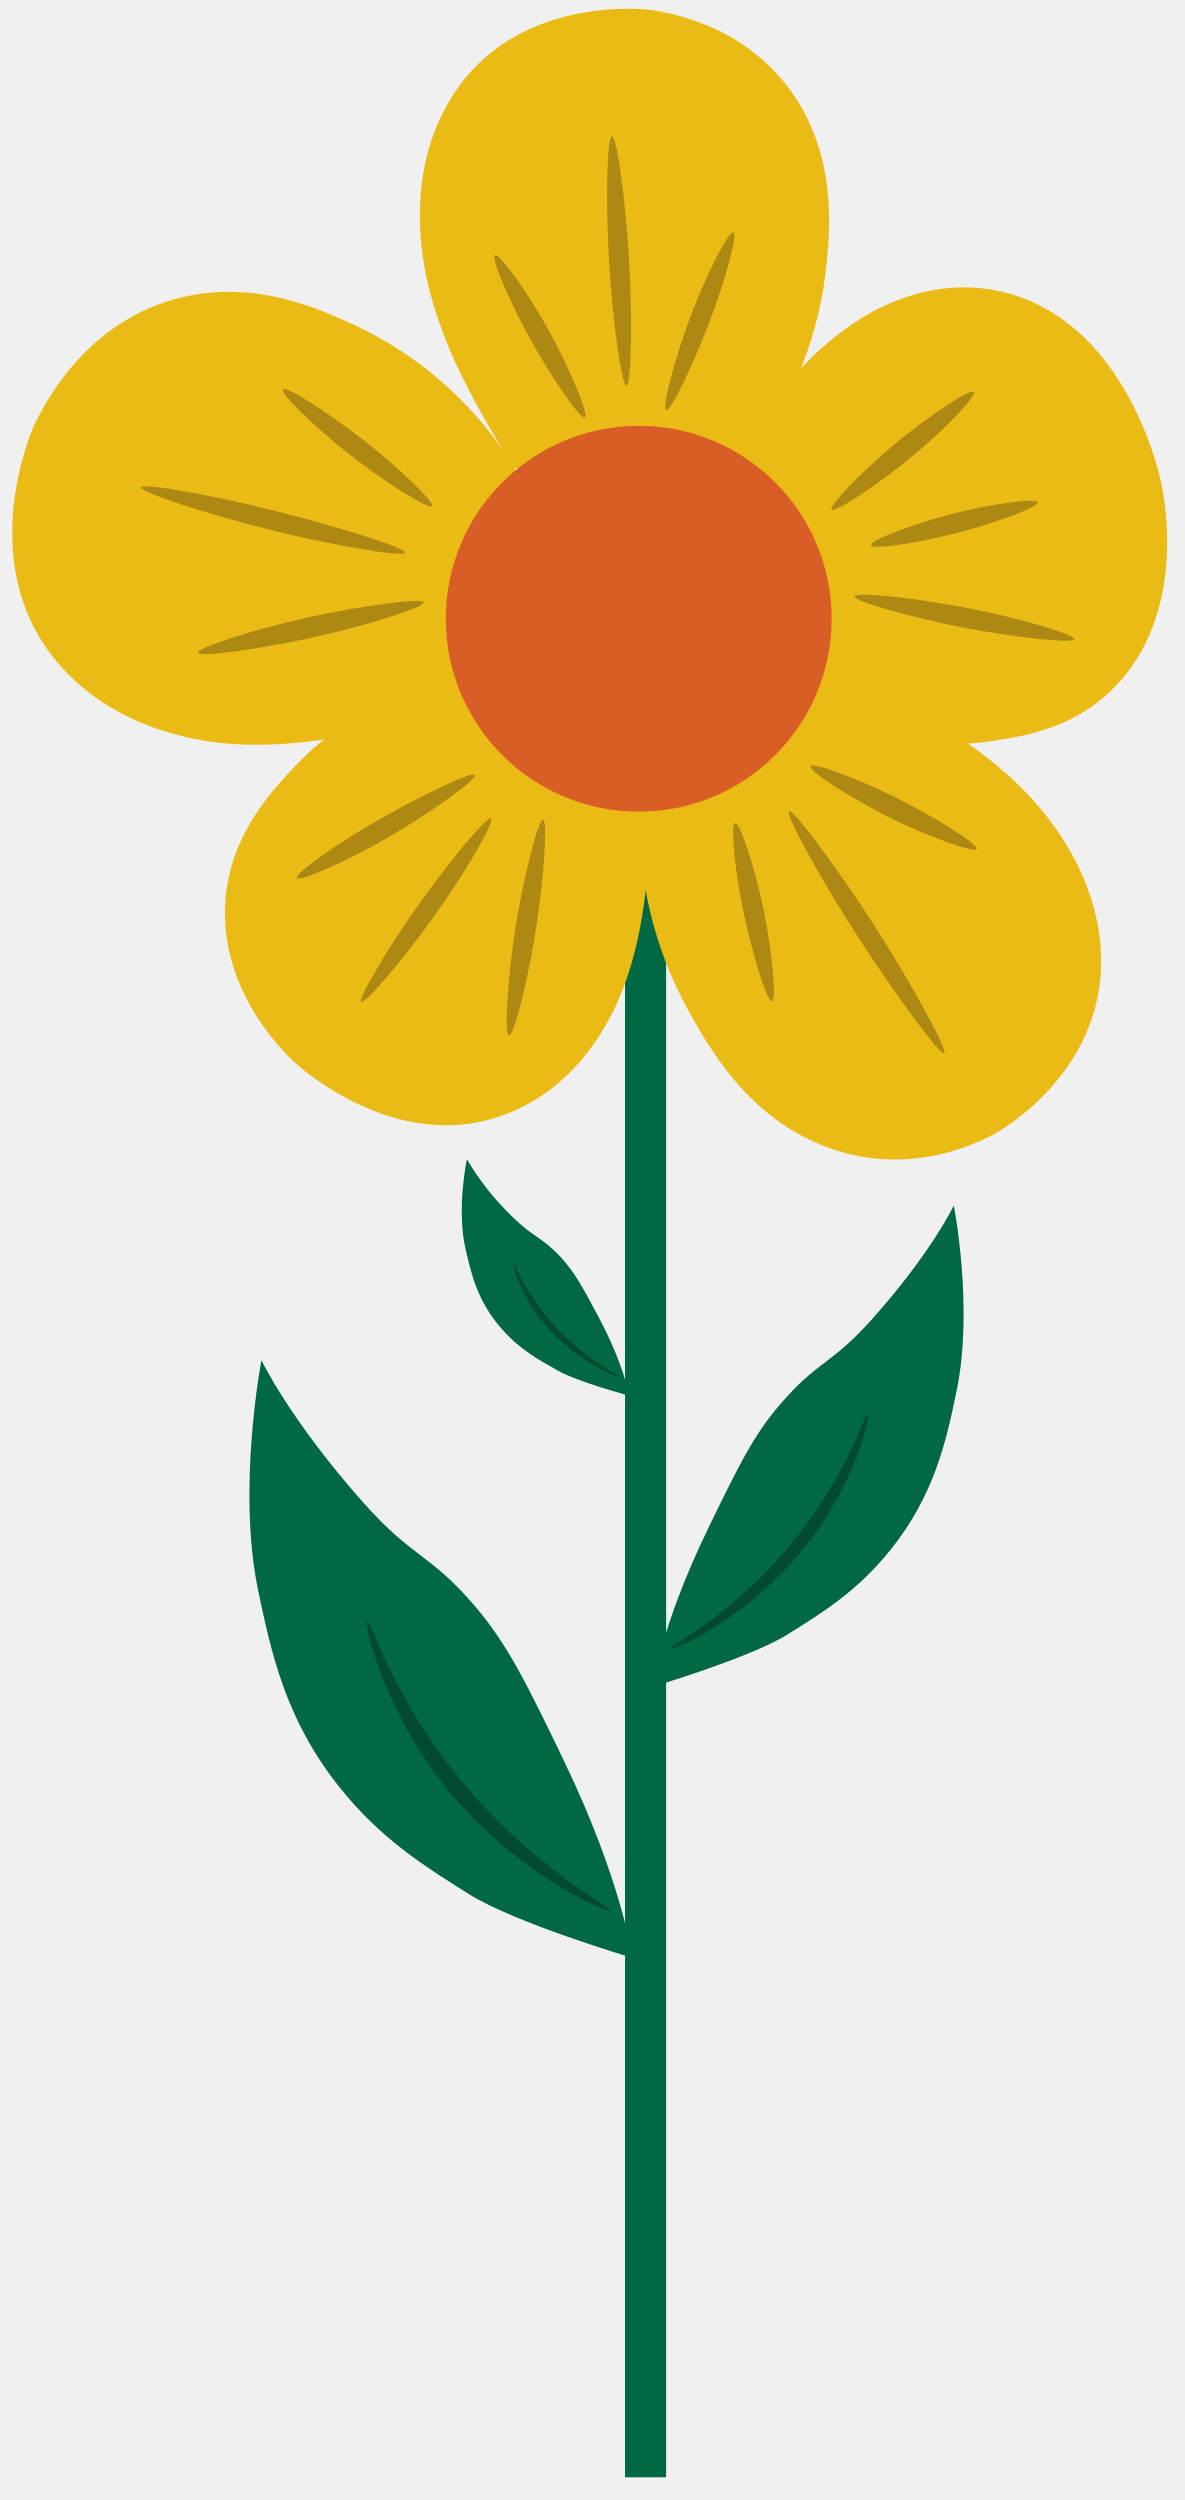
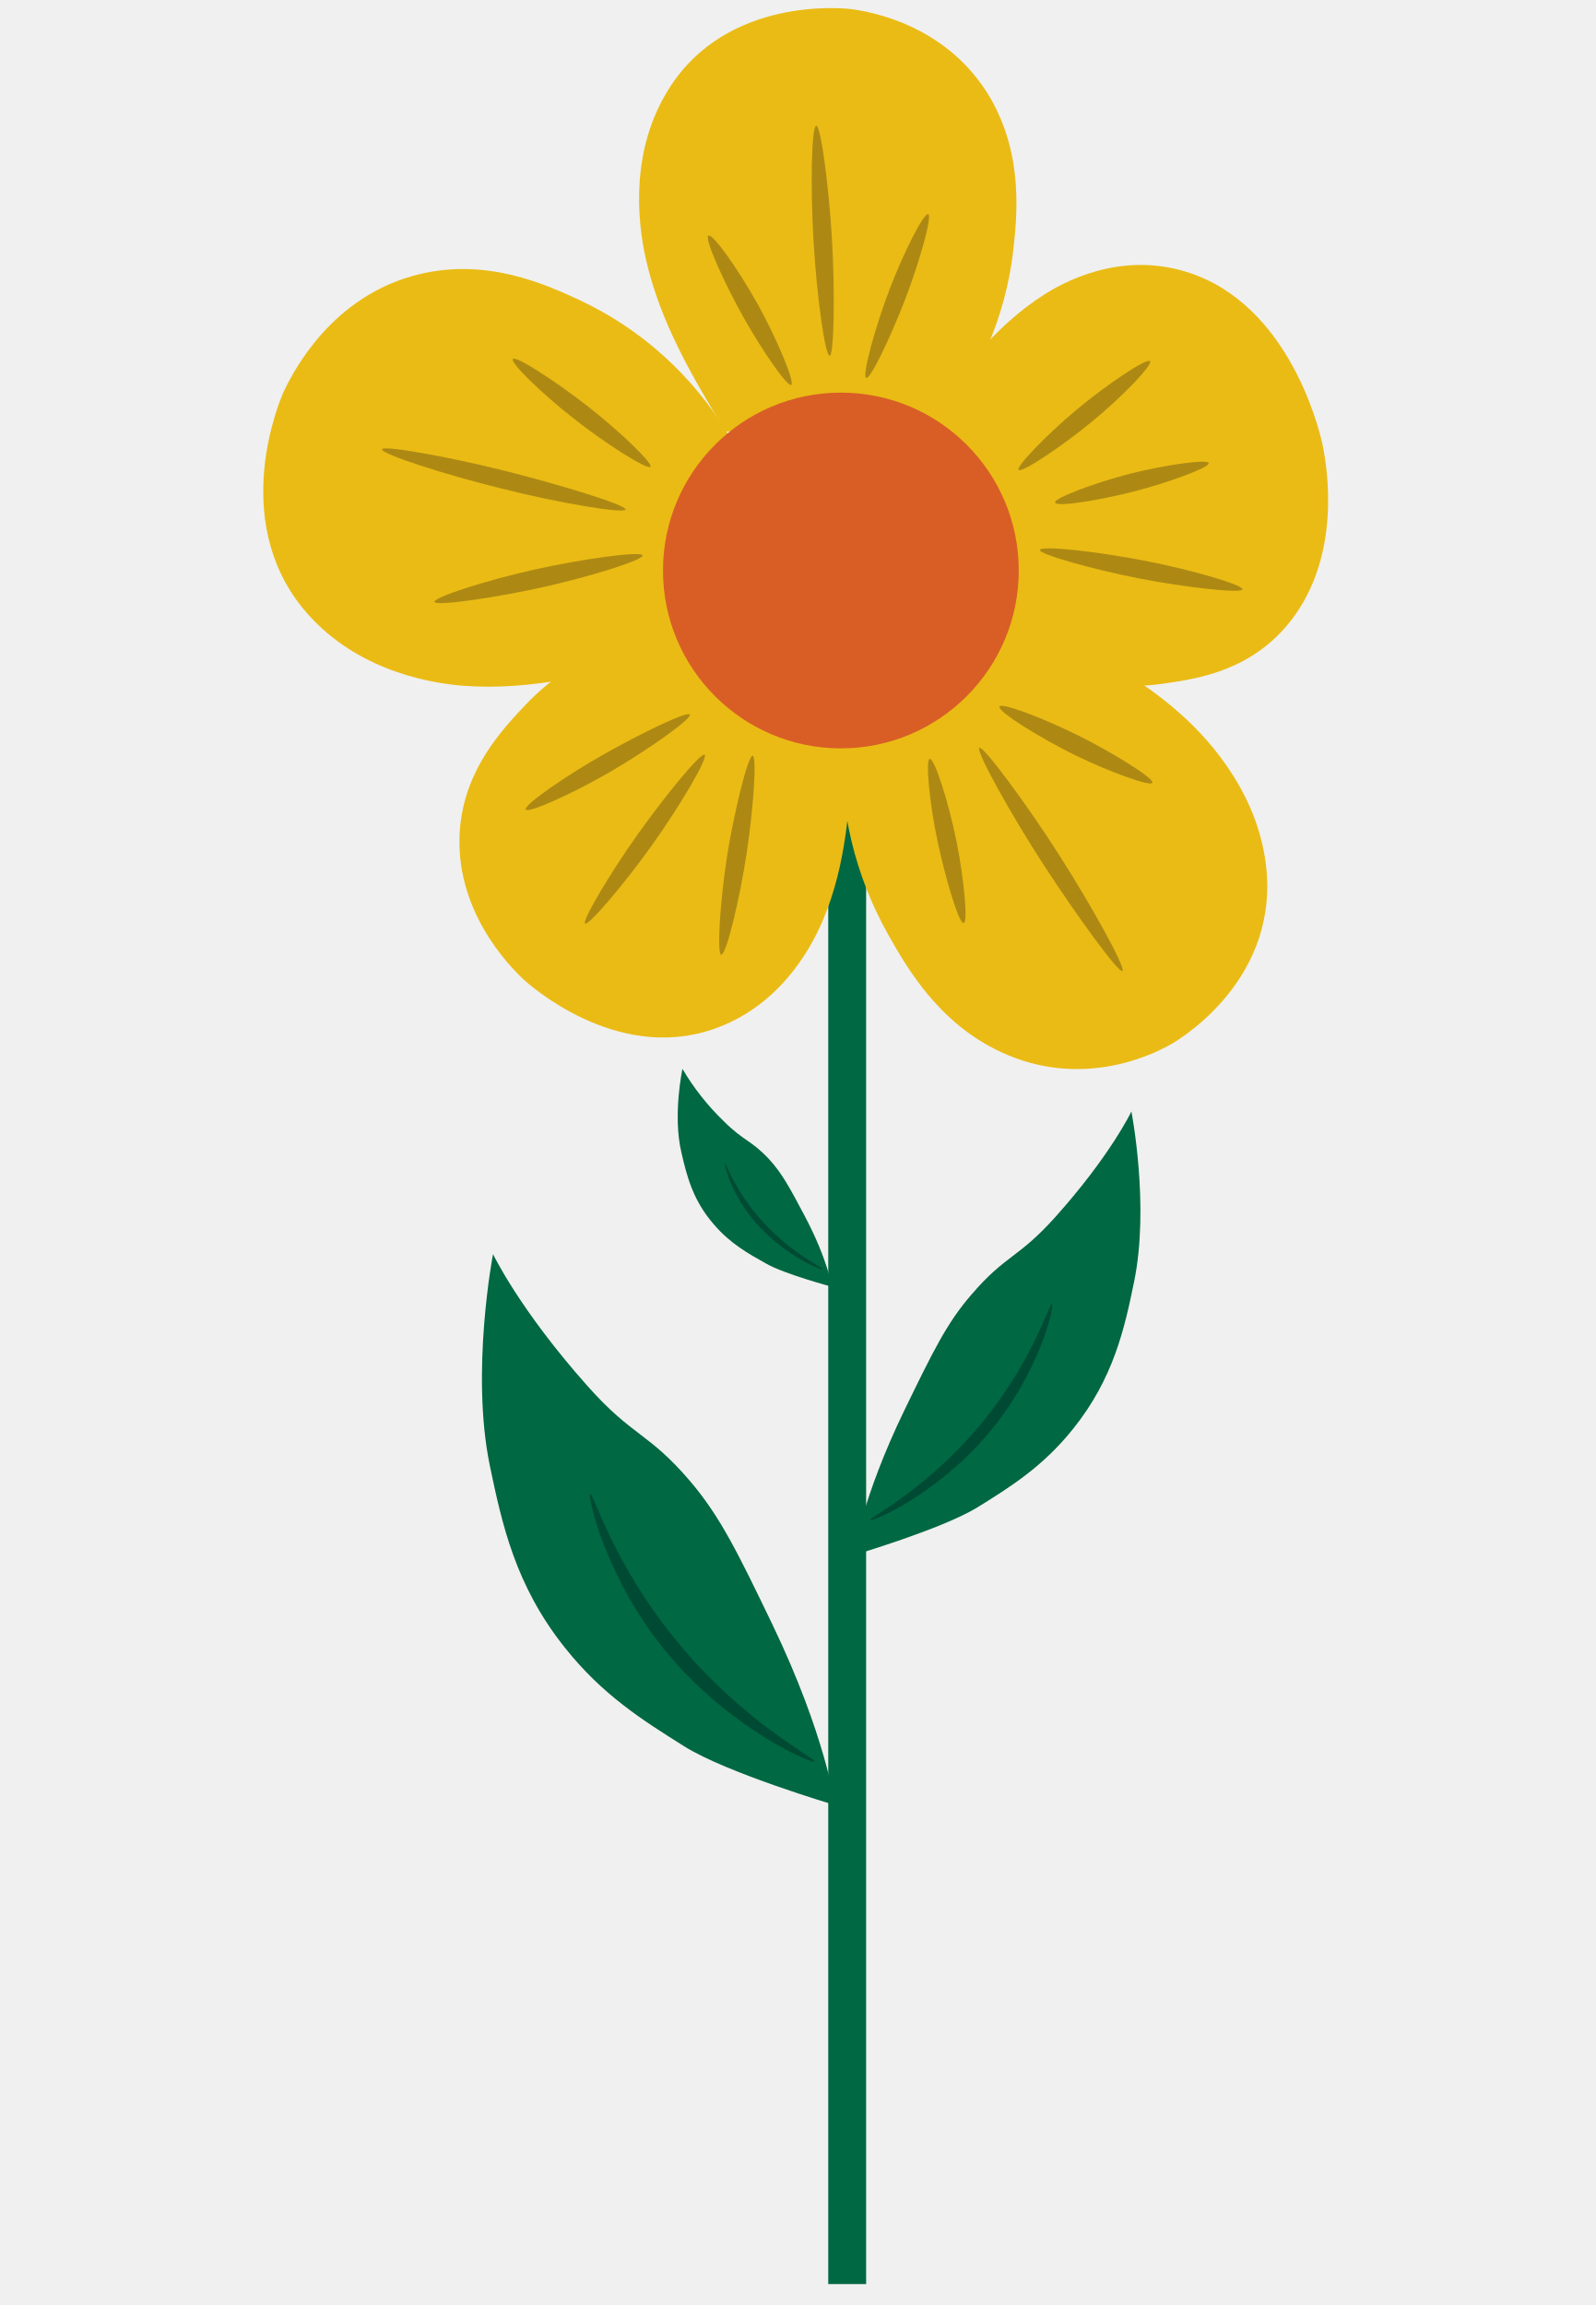
- <svg xmlns="http://www.w3.org/2000/svg" width="36" height="76" viewBox="0 0 36 76" fill="none">
+ <svg xmlns="http://www.w3.org/2000/svg" width="18" height="26" viewBox="0 0 36 76" fill="none">
  <g clip-path="url(#clip0_121_337)">
    <path d="M20.25 26.706H19.001V75.31H20.25V26.706Z" fill="#006842" />
    <path d="M15.617 14.229C14.541 12.459 13.448 10.62 12.979 8.503C12.702 7.253 12.476 4.945 13.743 2.933C15.669 -0.139 19.521 0.278 19.712 0.295C20.424 0.382 22.957 0.833 24.363 3.262C25.439 5.154 25.23 7.132 25.092 8.329C24.831 10.464 23.964 12.476 22.576 14.125" fill="#EABB14" />
    <path d="M22.072 14.021C23.252 12.407 24.45 10.776 26.115 9.717C27.087 9.093 28.996 8.26 31.13 9.075C34.392 10.325 35.278 14.524 35.312 14.732C35.468 15.513 35.902 18.324 34.271 20.441C33.004 22.09 31.234 22.367 30.176 22.523C27.538 22.94 25.369 21.899 24.415 21.361" fill="#EABB14" />
    <path d="M25.022 20.302C26.983 21.17 28.996 22.072 30.662 23.582C31.651 24.467 33.247 26.289 33.455 28.736C33.768 32.467 30.419 34.375 30.245 34.462C29.62 34.809 27.295 35.92 24.658 34.67C22.628 33.716 21.586 31.894 20.979 30.818C19.886 28.875 19.348 26.671 19.469 24.45" fill="#EABB14" />
    <path d="M13.535 21.656C11.401 22.211 9.214 22.784 6.958 22.61C5.64 22.506 3.262 22.003 1.666 20.042C-0.746 17.058 0.937 13.171 1.024 12.962C1.354 12.251 2.638 9.735 5.518 9.041C7.757 8.503 9.665 9.37 10.793 9.891C12.841 10.845 14.559 12.407 15.721 14.351" fill="#EABB14" />
    <path d="M19.817 24.571C19.713 26.515 19.608 28.493 18.828 30.332C18.377 31.408 17.301 33.23 15.184 33.941C11.973 35.035 9.11 32.432 8.971 32.31C8.451 31.825 6.664 29.985 6.854 27.365C7.011 25.335 8.277 24.033 9.023 23.235C10.898 21.291 13.153 20.701 14.177 20.511" fill="#EABB14" />
    <path d="M19.417 24.675C22.657 24.675 25.282 22.049 25.282 18.81C25.282 15.571 22.657 12.945 19.417 12.945C16.178 12.945 13.552 15.571 13.552 18.81C13.552 22.049 16.178 24.675 19.417 24.675Z" fill="#D85E26" />
    <path d="M19.053 11.73C18.897 11.765 18.619 9.735 18.515 7.93C18.411 6.195 18.446 4.182 18.602 4.147C18.758 4.113 19.018 6.143 19.122 7.861C19.227 9.579 19.192 11.696 19.053 11.73Z" fill="#AD8914" />
    <path d="M20.25 12.459C20.112 12.39 20.528 10.845 21.014 9.561C21.483 8.329 22.159 6.993 22.298 7.062C22.437 7.132 22.003 8.659 21.535 9.874C21.066 11.088 20.389 12.528 20.25 12.459Z" fill="#AD8914" />
    <path d="M15.044 7.774C15.166 7.652 16.016 8.85 16.676 10.03C17.3 11.158 17.89 12.563 17.786 12.685C17.682 12.806 16.832 11.574 16.207 10.464C15.582 9.353 14.923 7.895 15.044 7.774Z" fill="#AD8914" />
    <path d="M26.48 16.572C26.428 16.433 27.747 15.93 28.961 15.617C30.124 15.322 31.512 15.131 31.547 15.27C31.582 15.409 30.263 15.895 29.135 16.19C28.007 16.485 26.532 16.728 26.48 16.572Z" fill="#AD8914" />
    <path d="M25.977 18.133C26.029 17.977 27.885 18.185 29.482 18.498C31.009 18.793 32.709 19.296 32.657 19.435C32.605 19.574 30.748 19.365 29.239 19.07C27.729 18.775 25.942 18.272 25.977 18.133Z" fill="#AD8914" />
    <path d="M29.604 11.904C29.742 11.991 28.718 13.066 27.677 13.917C26.688 14.732 25.404 15.583 25.283 15.496C25.161 15.409 26.185 14.351 27.157 13.535C28.128 12.719 29.465 11.817 29.604 11.904Z" fill="#AD8914" />
    <path d="M23.981 24.658C24.085 24.554 25.491 26.428 26.619 28.198C27.695 29.881 28.823 31.929 28.701 32.015C28.579 32.102 27.209 30.211 26.133 28.562C25.057 26.914 23.86 24.762 23.981 24.658Z" fill="#AD8914" />
    <path d="M22.35 25.022C22.506 25.005 22.975 26.463 23.235 27.764C23.478 28.996 23.617 30.436 23.461 30.436C23.304 30.436 22.871 28.979 22.61 27.764C22.35 26.549 22.194 25.04 22.35 25.022Z" fill="#AD8914" />
    <path d="M29.69 25.803C29.673 25.959 28.267 25.456 27.07 24.866C25.925 24.294 24.623 23.478 24.641 23.304C24.658 23.131 26.064 23.669 27.191 24.224C28.319 24.779 29.725 25.647 29.69 25.803Z" fill="#AD8914" />
    <path d="M14.923 24.884C15.062 24.953 14.143 26.532 13.188 27.868C12.286 29.135 11.106 30.523 10.984 30.454C10.863 30.384 11.8 28.805 12.685 27.556C13.57 26.306 14.784 24.814 14.923 24.884Z" fill="#AD8914" />
    <path d="M14.438 23.565C14.489 23.703 13.084 24.71 11.8 25.456C10.568 26.168 9.076 26.844 9.024 26.688C8.971 26.532 10.377 25.56 11.609 24.866C12.841 24.172 14.368 23.426 14.438 23.565Z" fill="#AD8914" />
    <path d="M15.478 31.477C15.322 31.512 15.426 29.76 15.669 28.198C15.912 26.706 16.346 24.953 16.502 24.918C16.658 24.884 16.537 26.636 16.311 28.128C16.086 29.621 15.652 31.443 15.478 31.477Z" fill="#AD8914" />
    <path d="M12.32 16.797C12.32 16.953 10.116 16.589 8.208 16.103C6.368 15.652 4.286 14.975 4.286 14.819C4.286 14.663 6.49 15.062 8.294 15.513C10.099 15.964 12.32 16.641 12.32 16.797Z" fill="#AD8914" />
    <path d="M13.136 15.392C13.032 15.496 11.678 14.646 10.602 13.795C9.561 12.98 8.485 11.938 8.607 11.834C8.728 11.73 10.047 12.598 11.071 13.396C12.095 14.194 13.24 15.287 13.136 15.392Z" fill="#AD8914" />
    <path d="M6.021 19.851C5.935 19.712 7.687 19.14 9.336 18.775C10.897 18.428 12.789 18.168 12.876 18.307C12.962 18.446 11.192 19.001 9.648 19.348C8.104 19.695 6.108 19.99 6.021 19.851Z" fill="#AD8914" />
    <path d="M19.834 51.277C19.834 51.277 20.094 49.42 21.517 46.487C22.437 44.596 22.905 43.624 23.721 42.687C24.849 41.368 25.248 41.507 26.48 40.136C28.302 38.106 28.996 36.648 28.996 36.648C28.996 36.648 29.604 39.755 29.083 42.271C28.771 43.798 28.406 45.446 27.087 47.095C26.081 48.361 24.988 49.038 23.895 49.715C22.715 50.426 19.834 51.277 19.834 51.277Z" fill="#006842" />
    <path d="M20.389 50.114C20.337 50.045 22.246 49.108 24.016 46.973C25.751 44.891 26.289 42.965 26.376 42.999C26.462 43.034 25.994 45.255 24.259 47.286C22.558 49.298 20.441 50.184 20.389 50.114Z" fill="#004A34" />
    <path d="M19.227 59.519C19.227 59.519 18.914 57.211 17.162 53.567C16.034 51.225 15.444 50.01 14.455 48.847C13.067 47.216 12.563 47.39 11.054 45.689C8.815 43.173 7.948 41.351 7.948 41.351C7.948 41.351 7.201 45.221 7.843 48.327C8.243 50.236 8.676 52.266 10.307 54.313C11.557 55.892 12.893 56.725 14.247 57.576C15.652 58.461 19.227 59.519 19.227 59.519Z" fill="#006842" />
    <path d="M18.55 58.079C18.619 57.992 16.259 56.83 14.073 54.192C11.921 51.606 11.262 49.229 11.158 49.264C11.054 49.298 11.644 52.075 13.761 54.591C15.86 57.055 18.48 58.166 18.55 58.079Z" fill="#004A34" />
    <path d="M19.122 42.427C19.122 42.427 18.984 41.525 18.22 40.084C17.734 39.165 17.474 38.679 17.04 38.21C16.433 37.568 16.225 37.638 15.548 36.961C15.027 36.458 14.559 35.868 14.194 35.243C14.194 35.243 13.865 36.77 14.16 38.002C14.333 38.748 14.524 39.564 15.236 40.379C15.773 41.004 16.363 41.334 16.953 41.663C17.561 42.011 19.122 42.427 19.122 42.427Z" fill="#006842" />
    <path d="M18.828 41.854C18.862 41.82 17.821 41.351 16.867 40.31C15.912 39.269 15.635 38.349 15.6 38.366C15.565 38.384 15.808 39.477 16.745 40.466C17.682 41.455 18.793 41.889 18.828 41.854Z" fill="#004A34" />
  </g>
  <defs>
    <clipPath id="clip0_121_337">
      <rect width="35.59" height="75.483" fill="white" />
    </clipPath>
  </defs>
</svg>
